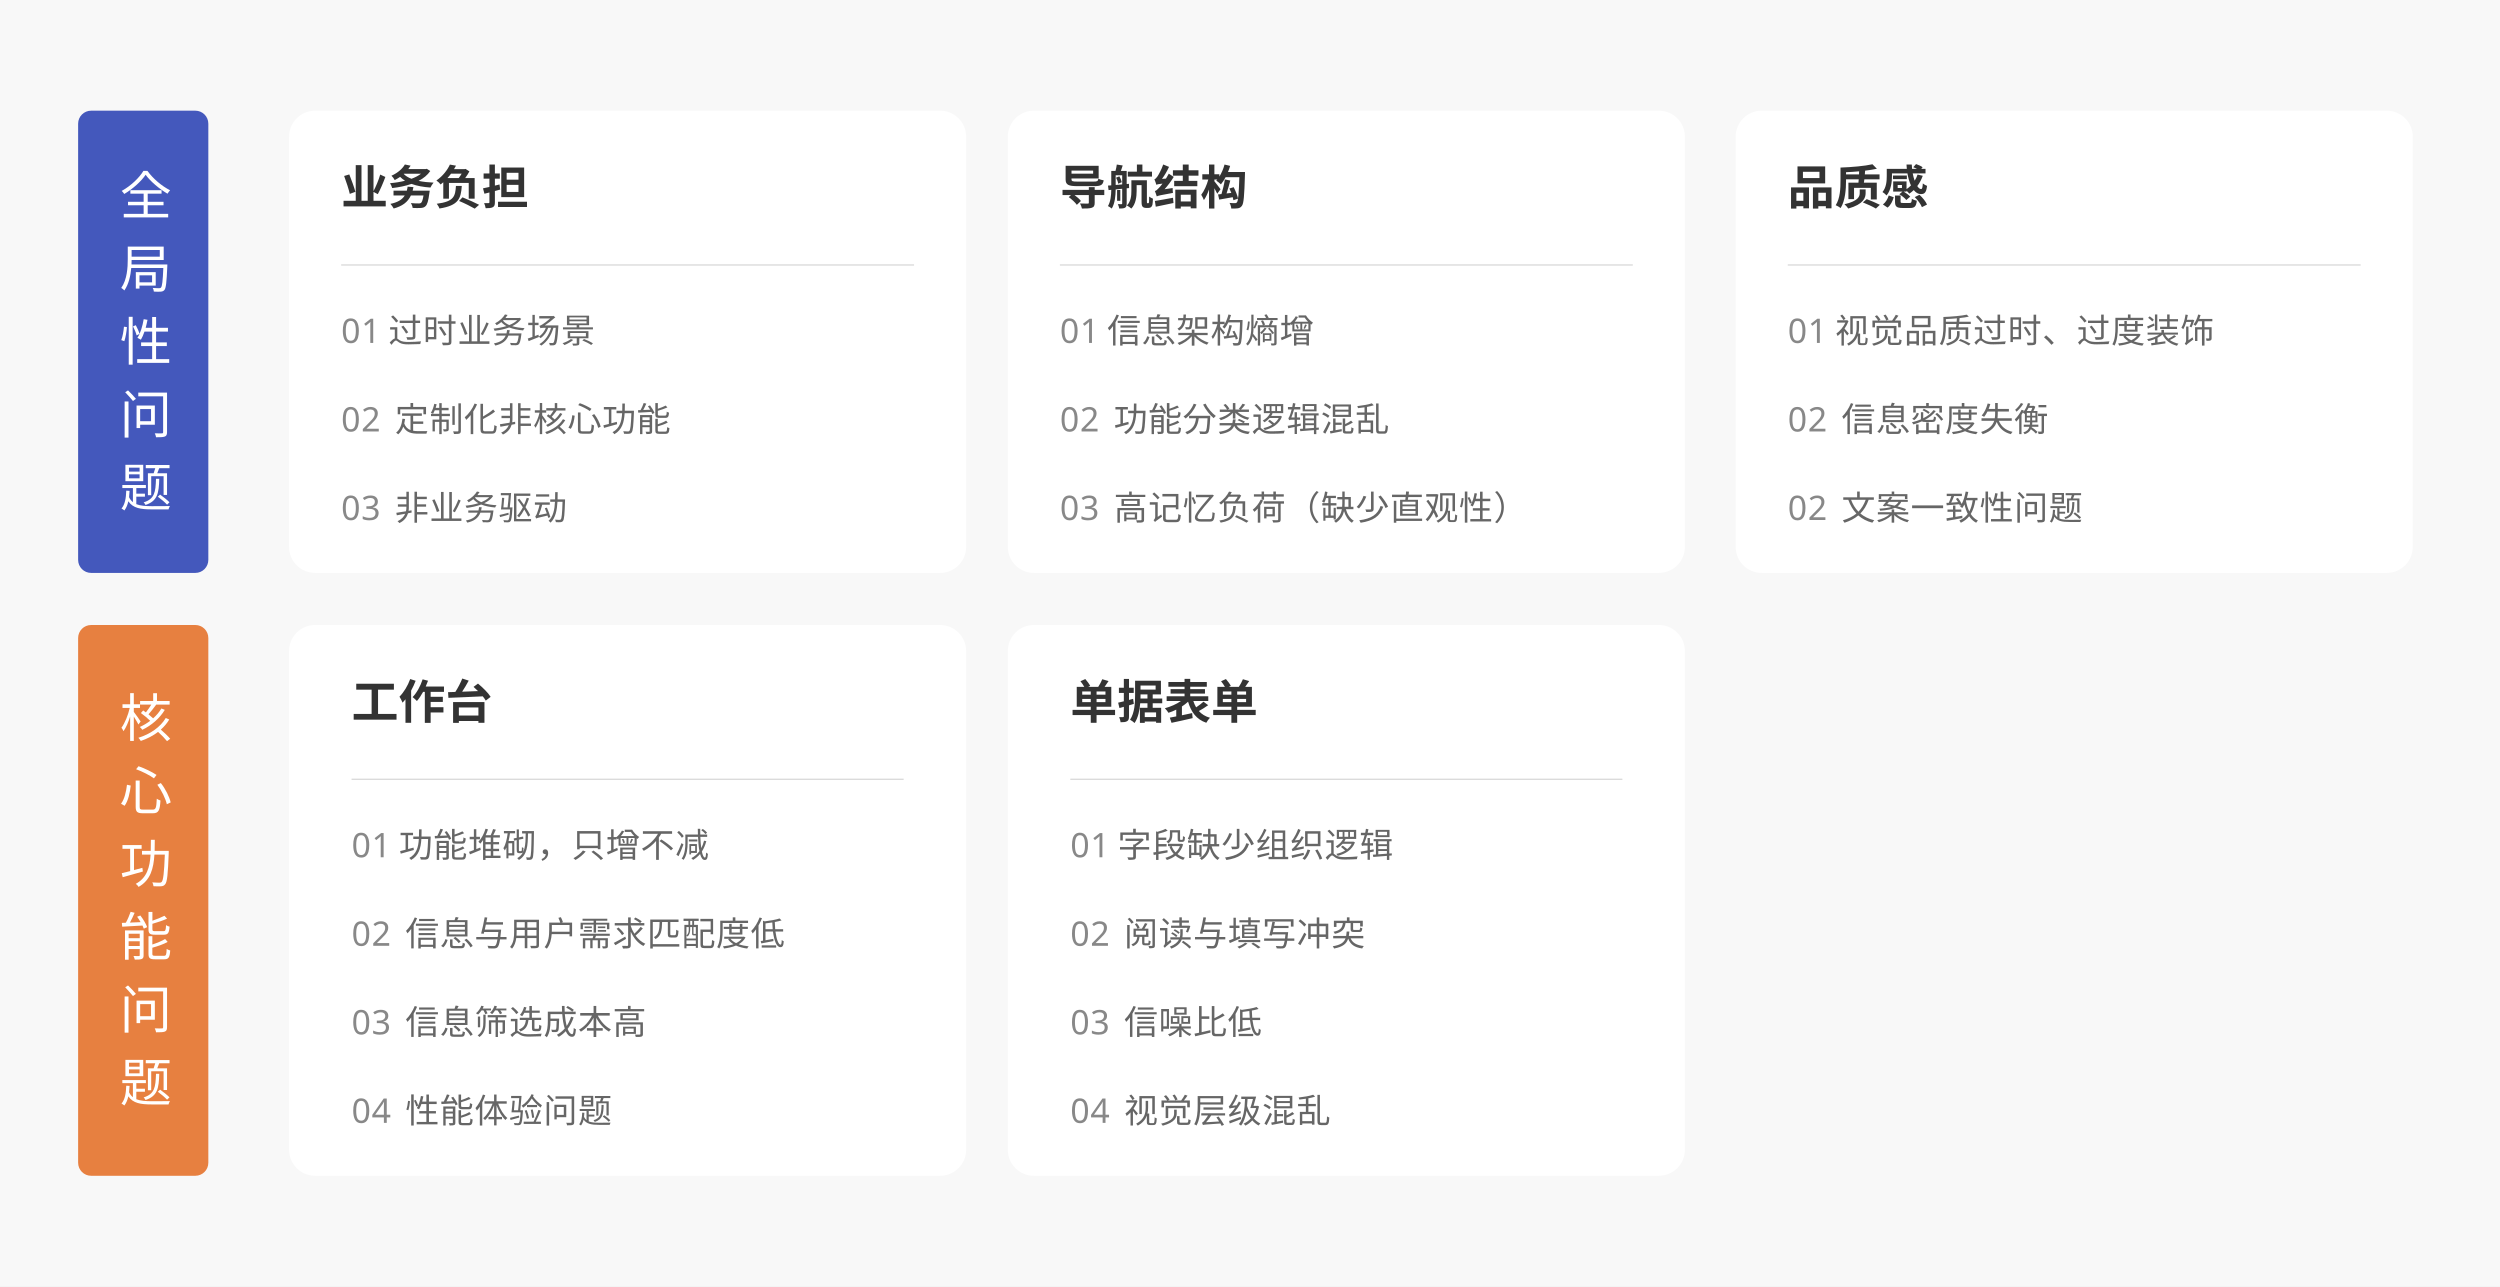
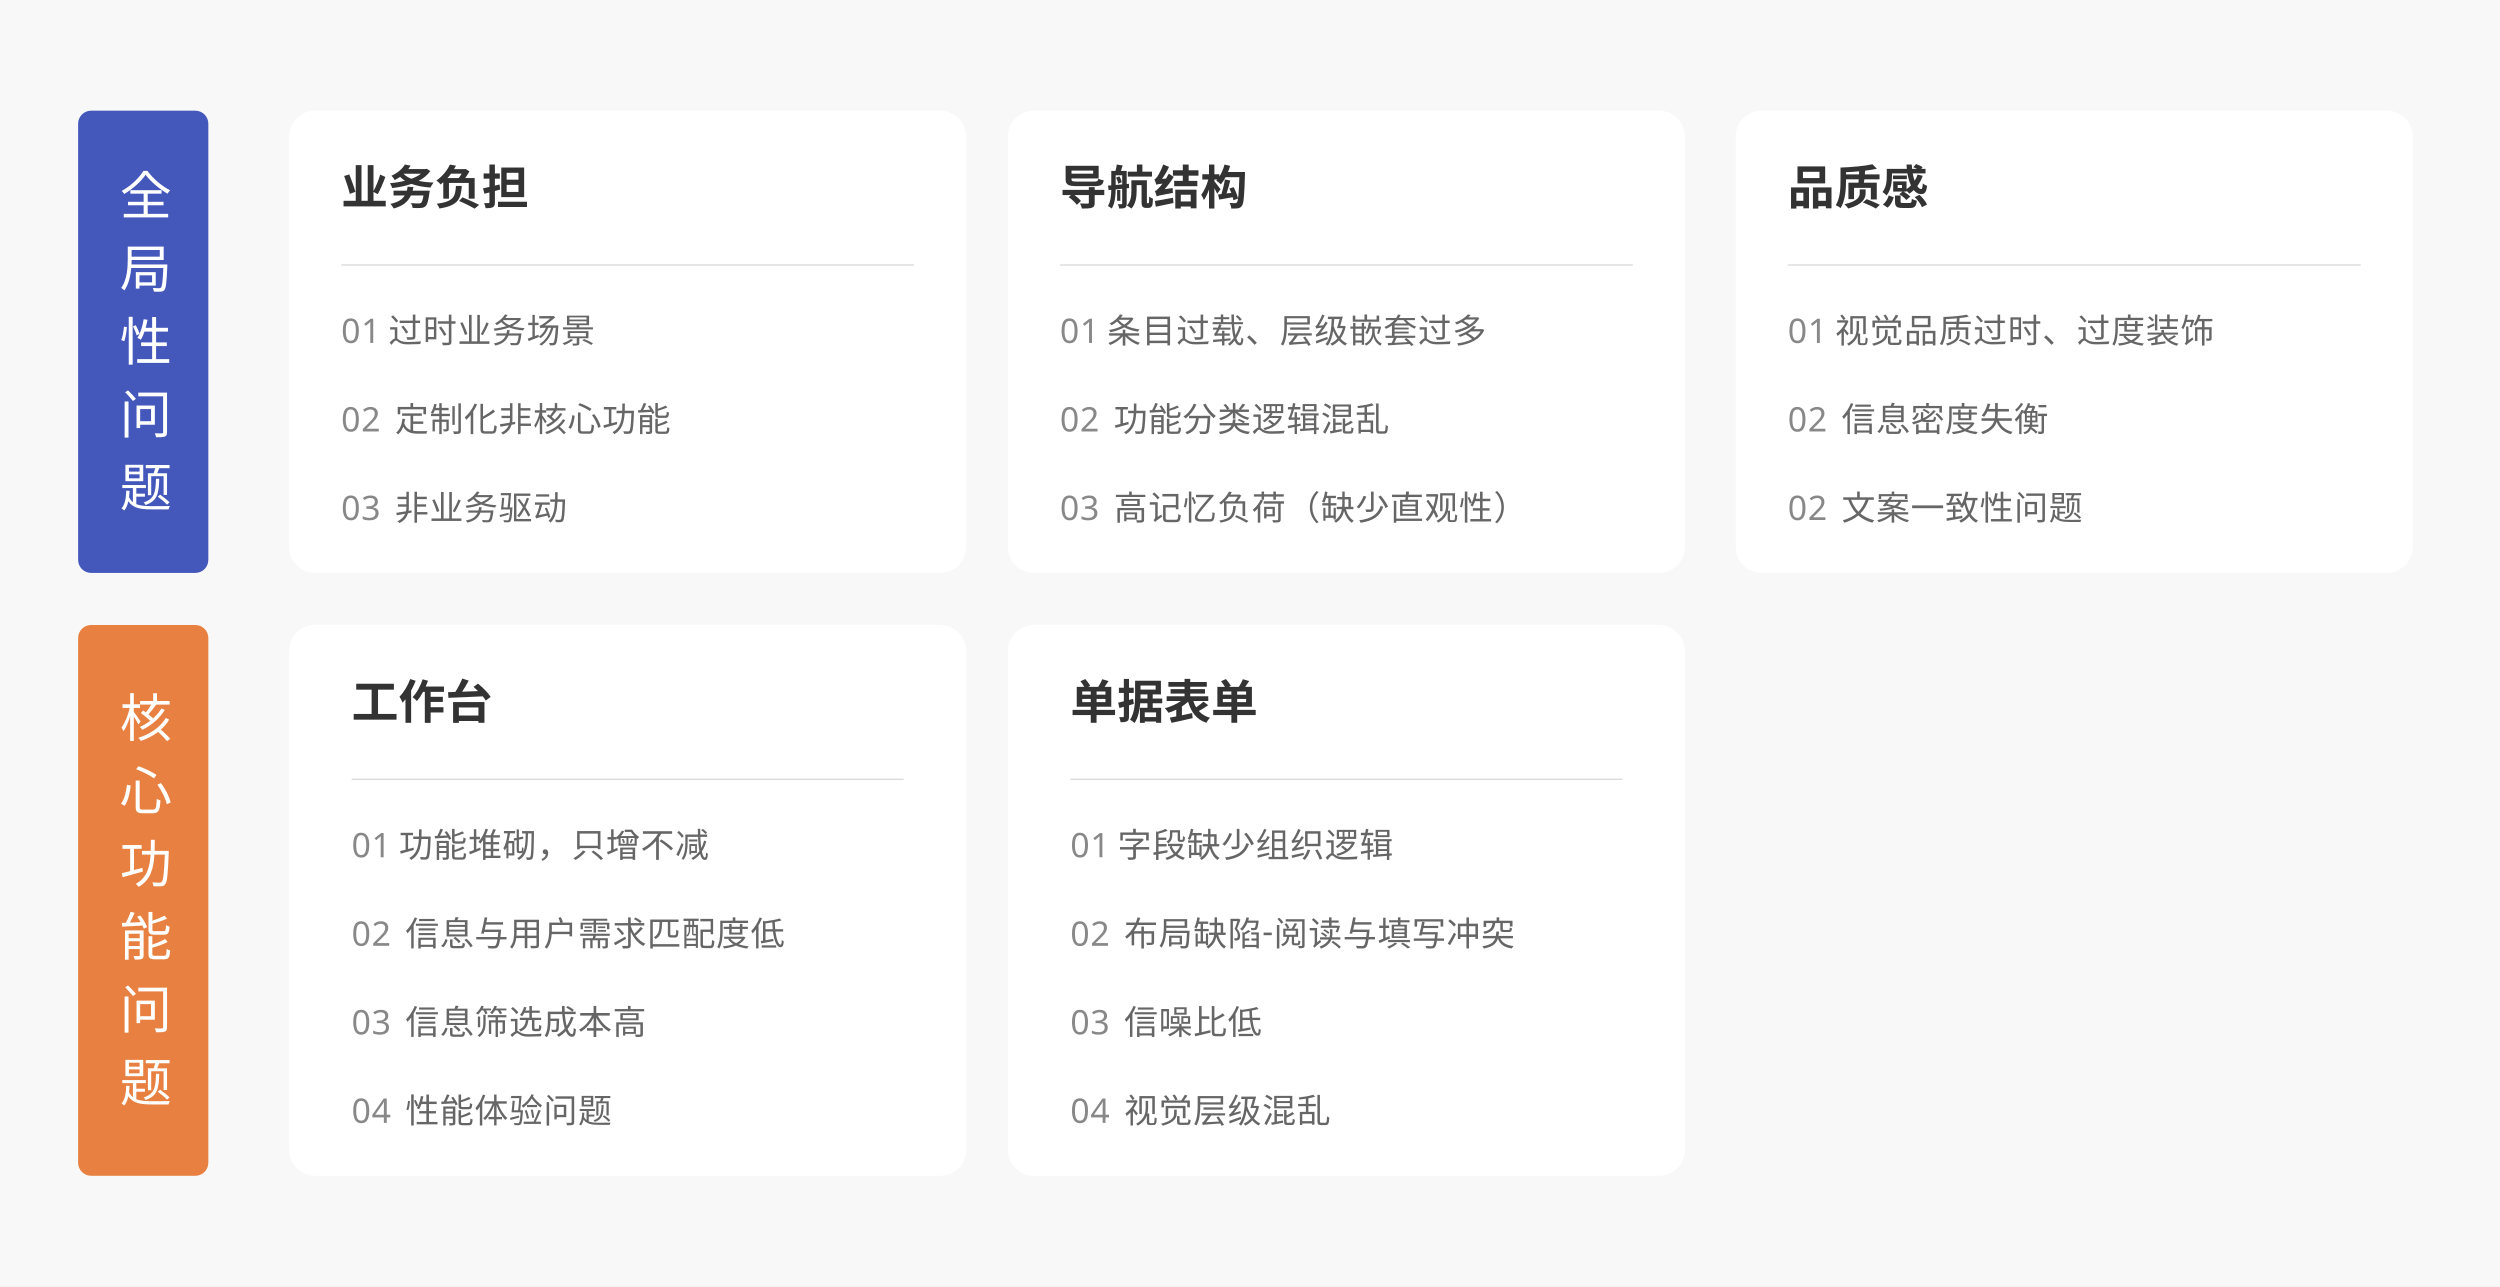
<svg xmlns="http://www.w3.org/2000/svg" width="1920" height="988" viewBox="0 0 1920 988" fill="none">
  <rect width="1920" height="988" fill="#F8F8F8" />
  <rect x="222" y="85" width="520" height="355" rx="20" fill="white" />
  <text fill="#333333" xml:space="preserve" style="white-space: pre" font-family="PingFang SC" font-size="36" font-weight="600" letter-spacing="0px">
    <tspan x="262" y="156.96">业务负担</tspan>
  </text>
  <rect x="262" y="203" width="440" height="1" fill="#D9D9D9" />
  <text transform="translate(262 236)" fill="#888888" xml:space="preserve" style="white-space: pre" font-family="PingFang SC" font-size="26" font-weight="500" letter-spacing="0.02em">
    <tspan x="0" y="27.36">01</tspan>
  </text>
  <text transform="translate(298.317 236)" fill="#666666" xml:space="preserve" style="white-space: pre" font-family="PingFang SC" font-size="26" font-weight="500" letter-spacing="0.02em">
    <tspan x="0" y="27.36">过时业务场景</tspan>
  </text>
  <text transform="translate(262 304)" fill="#888888" xml:space="preserve" style="white-space: pre" font-family="PingFang SC" font-size="26" font-weight="500" letter-spacing="0.02em">
    <tspan x="0" y="27.36">02</tspan>
  </text>
  <text transform="translate(303.317 304)" fill="#666666" xml:space="preserve" style="white-space: pre" font-family="PingFang SC" font-size="26" font-weight="500" letter-spacing="0.02em">
    <tspan x="0" y="27.36">定制化非核心功能</tspan>
  </text>
  <text transform="translate(262 372)" fill="#888888" xml:space="preserve" style="white-space: pre" font-family="PingFang SC" font-size="26" font-weight="500" letter-spacing="0.02em">
    <tspan x="0" y="27.36">03</tspan>
  </text>
  <text transform="translate(303.317 372)" fill="#666666" xml:space="preserve" style="white-space: pre" font-family="PingFang SC" font-size="26" font-weight="500" letter-spacing="0.02em">
    <tspan x="0" y="27.36">非业务驱动</tspan>
  </text>
  <rect x="774" y="85" width="520" height="355" rx="20" fill="white" />
  <text fill="#333333" xml:space="preserve" style="white-space: pre" font-family="PingFang SC" font-size="36" font-weight="600" letter-spacing="0px">
    <tspan x="814" y="156.96">导航结构</tspan>
  </text>
  <rect x="814" y="203" width="440" height="1" fill="#D9D9D9" />
  <text transform="translate(814 236)" fill="#888888" xml:space="preserve" style="white-space: pre" font-family="PingFang SC" font-size="26" font-weight="500" letter-spacing="0.02em">
    <tspan x="0" y="27.36">01</tspan>
  </text>
  <text transform="translate(850.317 236)" fill="#666666" xml:space="preserve" style="white-space: pre" font-family="PingFang SC" font-size="26" font-weight="500" letter-spacing="0.02em">
-     <tspan x="0" y="27.36">信息架构熵增</tspan>
+     <tspan x="0" y="27.36">条目过载、层级嵌套过多</tspan>
  </text>
  <text transform="translate(814 304)" fill="#888888" xml:space="preserve" style="white-space: pre" font-family="PingFang SC" font-size="26" font-weight="500" letter-spacing="0.02em">
    <tspan x="0" y="27.36">02</tspan>
  </text>
  <text transform="translate(855.317 304)" fill="#666666" xml:space="preserve" style="white-space: pre" font-family="PingFang SC" font-size="26" font-weight="500" letter-spacing="0.02em">
    <tspan x="0" y="27.36">功能分类逻辑混乱</tspan>
  </text>
  <text transform="translate(814 372)" fill="#888888" xml:space="preserve" style="white-space: pre" font-family="PingFang SC" font-size="26" font-weight="500" letter-spacing="0.02em">
    <tspan x="0" y="27.36">03</tspan>
  </text>
  <text transform="translate(855.317 372)" fill="#666666" xml:space="preserve" style="white-space: pre" font-family="PingFang SC" font-size="26" font-weight="500" letter-spacing="0.02em">
    <tspan x="0" y="27.36">高记忆负荷（缺少直观性）</tspan>
  </text>
  <rect x="1333" y="85" width="520" height="355" rx="20" fill="white" />
  <text fill="#333333" xml:space="preserve" style="white-space: pre" font-family="PingFang SC" font-size="36" font-weight="600" letter-spacing="0px">
    <tspan x="1373" y="156.96">品质感</tspan>
  </text>
  <rect x="1373" y="203" width="440" height="1" fill="#D9D9D9" />
  <text transform="translate(1373 236)" fill="#888888" xml:space="preserve" style="white-space: pre" font-family="PingFang SC" font-size="26" font-weight="500" letter-spacing="0.02em">
    <tspan x="0" y="27.36">01</tspan>
  </text>
  <text transform="translate(1409.32 236)" fill="#666666" xml:space="preserve" style="white-space: pre" font-family="PingFang SC" font-size="26" font-weight="500" letter-spacing="0.02em">
    <tspan x="0" y="27.36">视觉品质过时、</tspan>
  </text>
  <text transform="translate(1409.32 236)" fill="#666666" xml:space="preserve" style="white-space: pre" font-family="PingFang SC" font-size="26" font-weight="500" letter-spacing="0.02em">
    <tspan x="185.64" y="27.36">过度装饰</tspan>
  </text>
  <text transform="translate(1373 304)" fill="#888888" xml:space="preserve" style="white-space: pre" font-family="PingFang SC" font-size="26" font-weight="500" letter-spacing="0.02em">
    <tspan x="0" y="27.36">02</tspan>
  </text>
  <text transform="translate(1414.32 304)" fill="#666666" xml:space="preserve" style="white-space: pre" font-family="PingFang SC" font-size="26" font-weight="500" letter-spacing="0.02em">
    <tspan x="0" y="27.36">信息密度失衡</tspan>
  </text>
  <text transform="translate(1373 372)" fill="#888888" xml:space="preserve" style="white-space: pre" font-family="PingFang SC" font-size="26" font-weight="500" letter-spacing="0.02em">
    <tspan x="0" y="27.36">02</tspan>
  </text>
  <text transform="translate(1414.32 372)" fill="#666666" xml:space="preserve" style="white-space: pre" font-family="PingFang SC" font-size="26" font-weight="500" letter-spacing="0.02em">
    <tspan x="0" y="27.36">文案一致性问题</tspan>
  </text>
  <rect x="222" y="480" width="520" height="423" rx="20" fill="white" />
  <text fill="#333333" xml:space="preserve" style="white-space: pre" font-family="PingFang SC" font-size="36" font-weight="600" letter-spacing="0px">
    <tspan x="270" y="551.96">工作台</tspan>
  </text>
  <rect x="270" y="598" width="424" height="1" fill="#D9D9D9" />
  <text transform="translate(270 631)" fill="#888888" xml:space="preserve" style="white-space: pre" font-family="PingFang SC" font-size="26" font-weight="500" letter-spacing="0.02em">
    <tspan x="0" y="27.36">01</tspan>
  </text>
  <text transform="translate(306.317 631)" fill="#666666" xml:space="preserve" style="white-space: pre" font-family="PingFang SC" font-size="26" font-weight="500" letter-spacing="0.02em">
    <tspan x="0" y="27.36">功能堆砌，只增不减</tspan>
  </text>
  <text transform="translate(270 699)" fill="#888888" xml:space="preserve" style="white-space: pre" font-family="PingFang SC" font-size="26" font-weight="500" letter-spacing="0.02em">
    <tspan x="0" y="27.36">02</tspan>
  </text>
  <text transform="translate(311.317 699)" fill="#666666" xml:space="preserve" style="white-space: pre" font-family="PingFang SC" font-size="26" font-weight="500" letter-spacing="0.02em">
    <tspan x="0" y="27.36">信息与用户需求匹配度低</tspan>
  </text>
  <text transform="translate(270 767)" fill="#888888" xml:space="preserve" style="white-space: pre" font-family="PingFang SC" font-size="26" font-weight="500" letter-spacing="0.02em">
    <tspan x="0" y="27.36">03</tspan>
  </text>
  <text transform="translate(311.317 767)" fill="#666666" xml:space="preserve" style="white-space: pre" font-family="PingFang SC" font-size="26" font-weight="500" letter-spacing="0.02em">
    <tspan x="0" y="27.36">信息筛选成本高</tspan>
  </text>
  <text transform="translate(270 835)" fill="#888888" xml:space="preserve" style="white-space: pre" font-family="PingFang SC" font-size="26" font-weight="500" letter-spacing="0.02em">
    <tspan x="0" y="27.36">04</tspan>
  </text>
  <text transform="translate(311.317 835)" fill="#666666" xml:space="preserve" style="white-space: pre" font-family="PingFang SC" font-size="26" font-weight="500" letter-spacing="0.02em">
    <tspan x="0" y="27.36">性能体验问题</tspan>
  </text>
  <rect x="774" y="480" width="520" height="423" rx="20" fill="white" />
  <text fill="#333333" xml:space="preserve" style="white-space: pre" font-family="PingFang SC" font-size="36" font-weight="600" letter-spacing="0px">
    <tspan x="822" y="551.96">单据表单</tspan>
  </text>
  <rect x="822" y="598" width="424" height="1" fill="#D9D9D9" />
  <text transform="translate(822 631)" fill="#888888" xml:space="preserve" style="white-space: pre" font-family="PingFang SC" font-size="26" font-weight="500" letter-spacing="0.02em">
    <tspan x="0" y="27.36">01</tspan>
  </text>
  <text transform="translate(858.317 631)" fill="#666666" xml:space="preserve" style="white-space: pre" font-family="PingFang SC" font-size="26" font-weight="500" letter-spacing="0.02em">
    <tspan x="0" y="27.36">字段缺少组织逻辑</tspan>
  </text>
  <text transform="translate(822 699)" fill="#888888" xml:space="preserve" style="white-space: pre" font-family="PingFang SC" font-size="26" font-weight="500" letter-spacing="0.02em">
    <tspan x="0" y="27.36">02</tspan>
  </text>
  <text transform="translate(863.317 699)" fill="#666666" xml:space="preserve" style="white-space: pre" font-family="PingFang SC" font-size="26" font-weight="500" letter-spacing="0.02em">
-     <tspan x="0" y="27.36">阅读与填写冲突</tspan>
+     <tspan x="0" y="27.36">布局缺陷-阅读与填写冲突</tspan>
  </text>
  <text transform="translate(822 767)" fill="#888888" xml:space="preserve" style="white-space: pre" font-family="PingFang SC" font-size="26" font-weight="500" letter-spacing="0.02em">
    <tspan x="0" y="27.36">03</tspan>
  </text>
  <text transform="translate(863.317 767)" fill="#666666" xml:space="preserve" style="white-space: pre" font-family="PingFang SC" font-size="26" font-weight="500" letter-spacing="0.02em">
    <tspan x="0" y="27.36">信噪比低</tspan>
  </text>
  <text transform="translate(822 835)" fill="#888888" xml:space="preserve" style="white-space: pre" font-family="PingFang SC" font-size="26" font-weight="500" letter-spacing="0.02em">
    <tspan x="0" y="27.36">04</tspan>
  </text>
  <text transform="translate(863.317 835)" fill="#666666" xml:space="preserve" style="white-space: pre" font-family="PingFang SC" font-size="26" font-weight="500" letter-spacing="0.02em">
    <tspan x="0" y="27.36">视觉层级混乱</tspan>
  </text>
  <rect x="60" y="85" width="100" height="355" rx="10" fill="#4458BC" />
  <text fill="white" xml:space="preserve" style="white-space: pre" font-family="PingFang SC" font-size="40" font-weight="500" letter-spacing="0.02em">
    <tspan x="92" y="164.9">全</tspan>
    <tspan x="92" y="220.9">局</tspan>
    <tspan x="92" y="276.9">性</tspan>
    <tspan x="92" y="332.9">问</tspan>
    <tspan x="92" y="388.9">题</tspan>
  </text>
  <rect x="60" y="480" width="100" height="423" rx="10" fill="#E78040" />
  <text fill="white" xml:space="preserve" style="white-space: pre" font-family="PingFang SC" font-size="40" font-weight="500" letter-spacing="0.02em">
    <tspan x="92" y="565.9">核</tspan>
    <tspan x="92" y="621.9">心</tspan>
    <tspan x="92" y="677.9">功</tspan>
    <tspan x="92" y="733.9">能</tspan>
    <tspan x="92" y="789.9">问</tspan>
    <tspan x="92" y="845.9">题</tspan>
  </text>
</svg>
